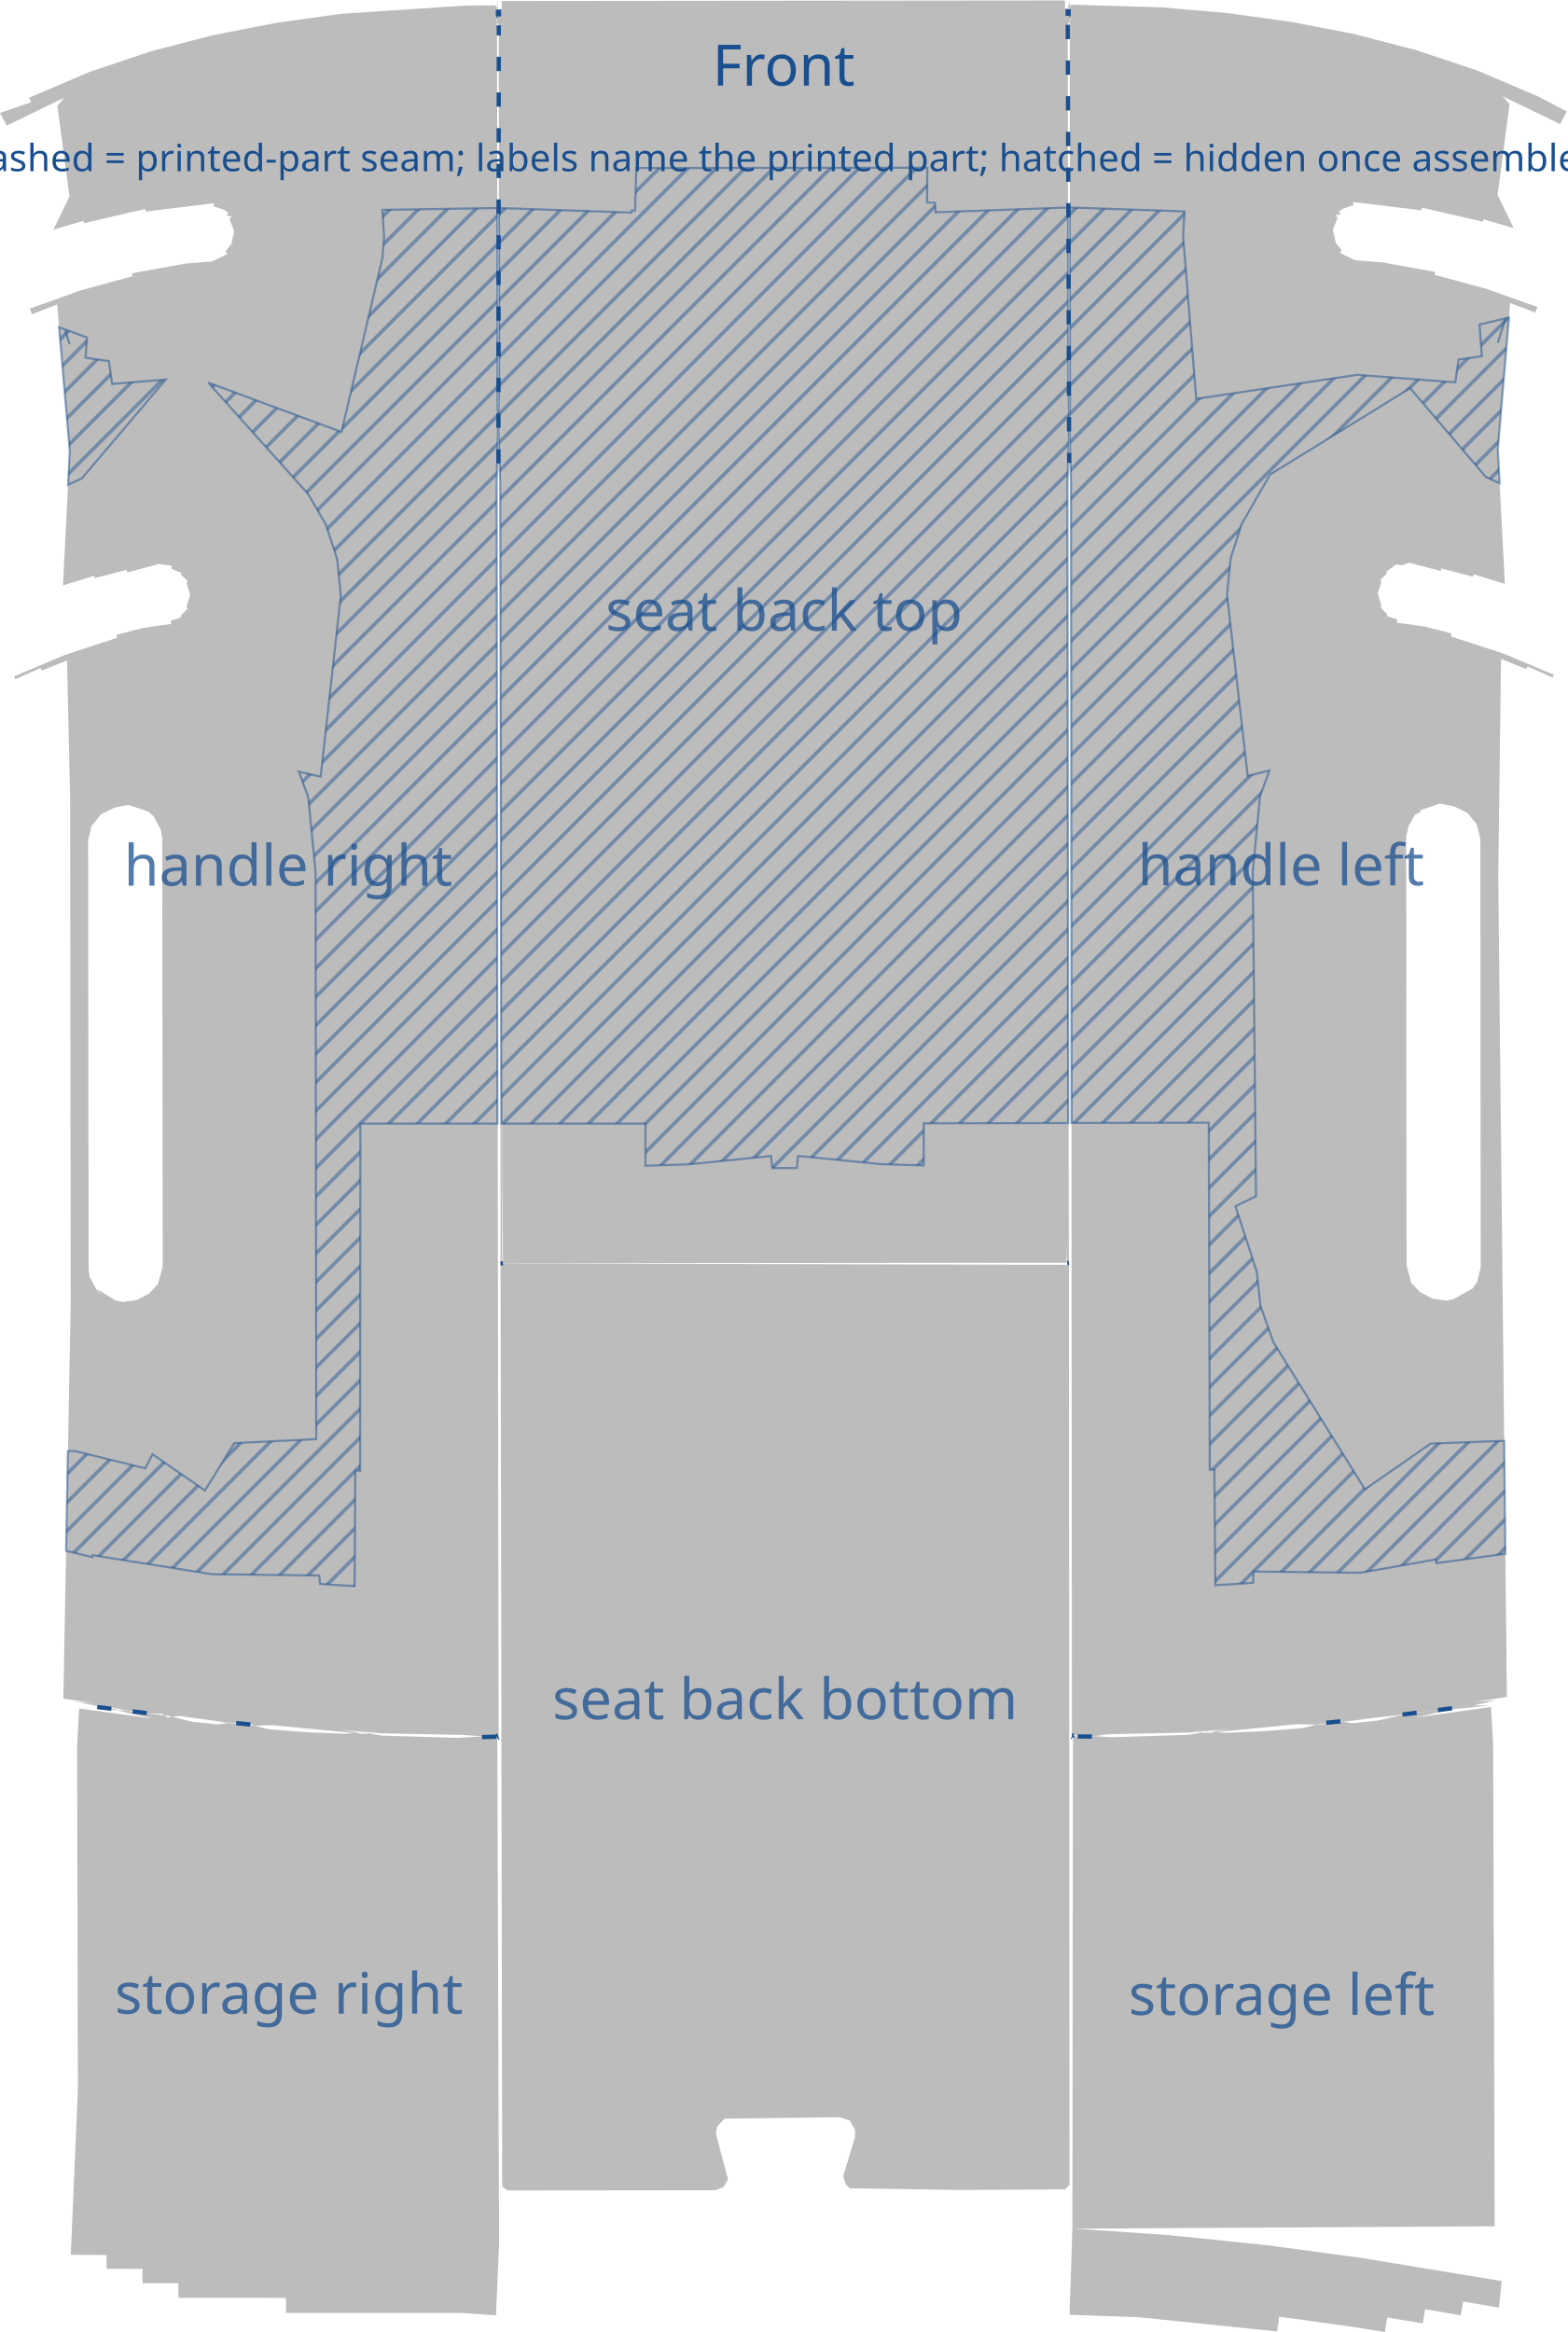
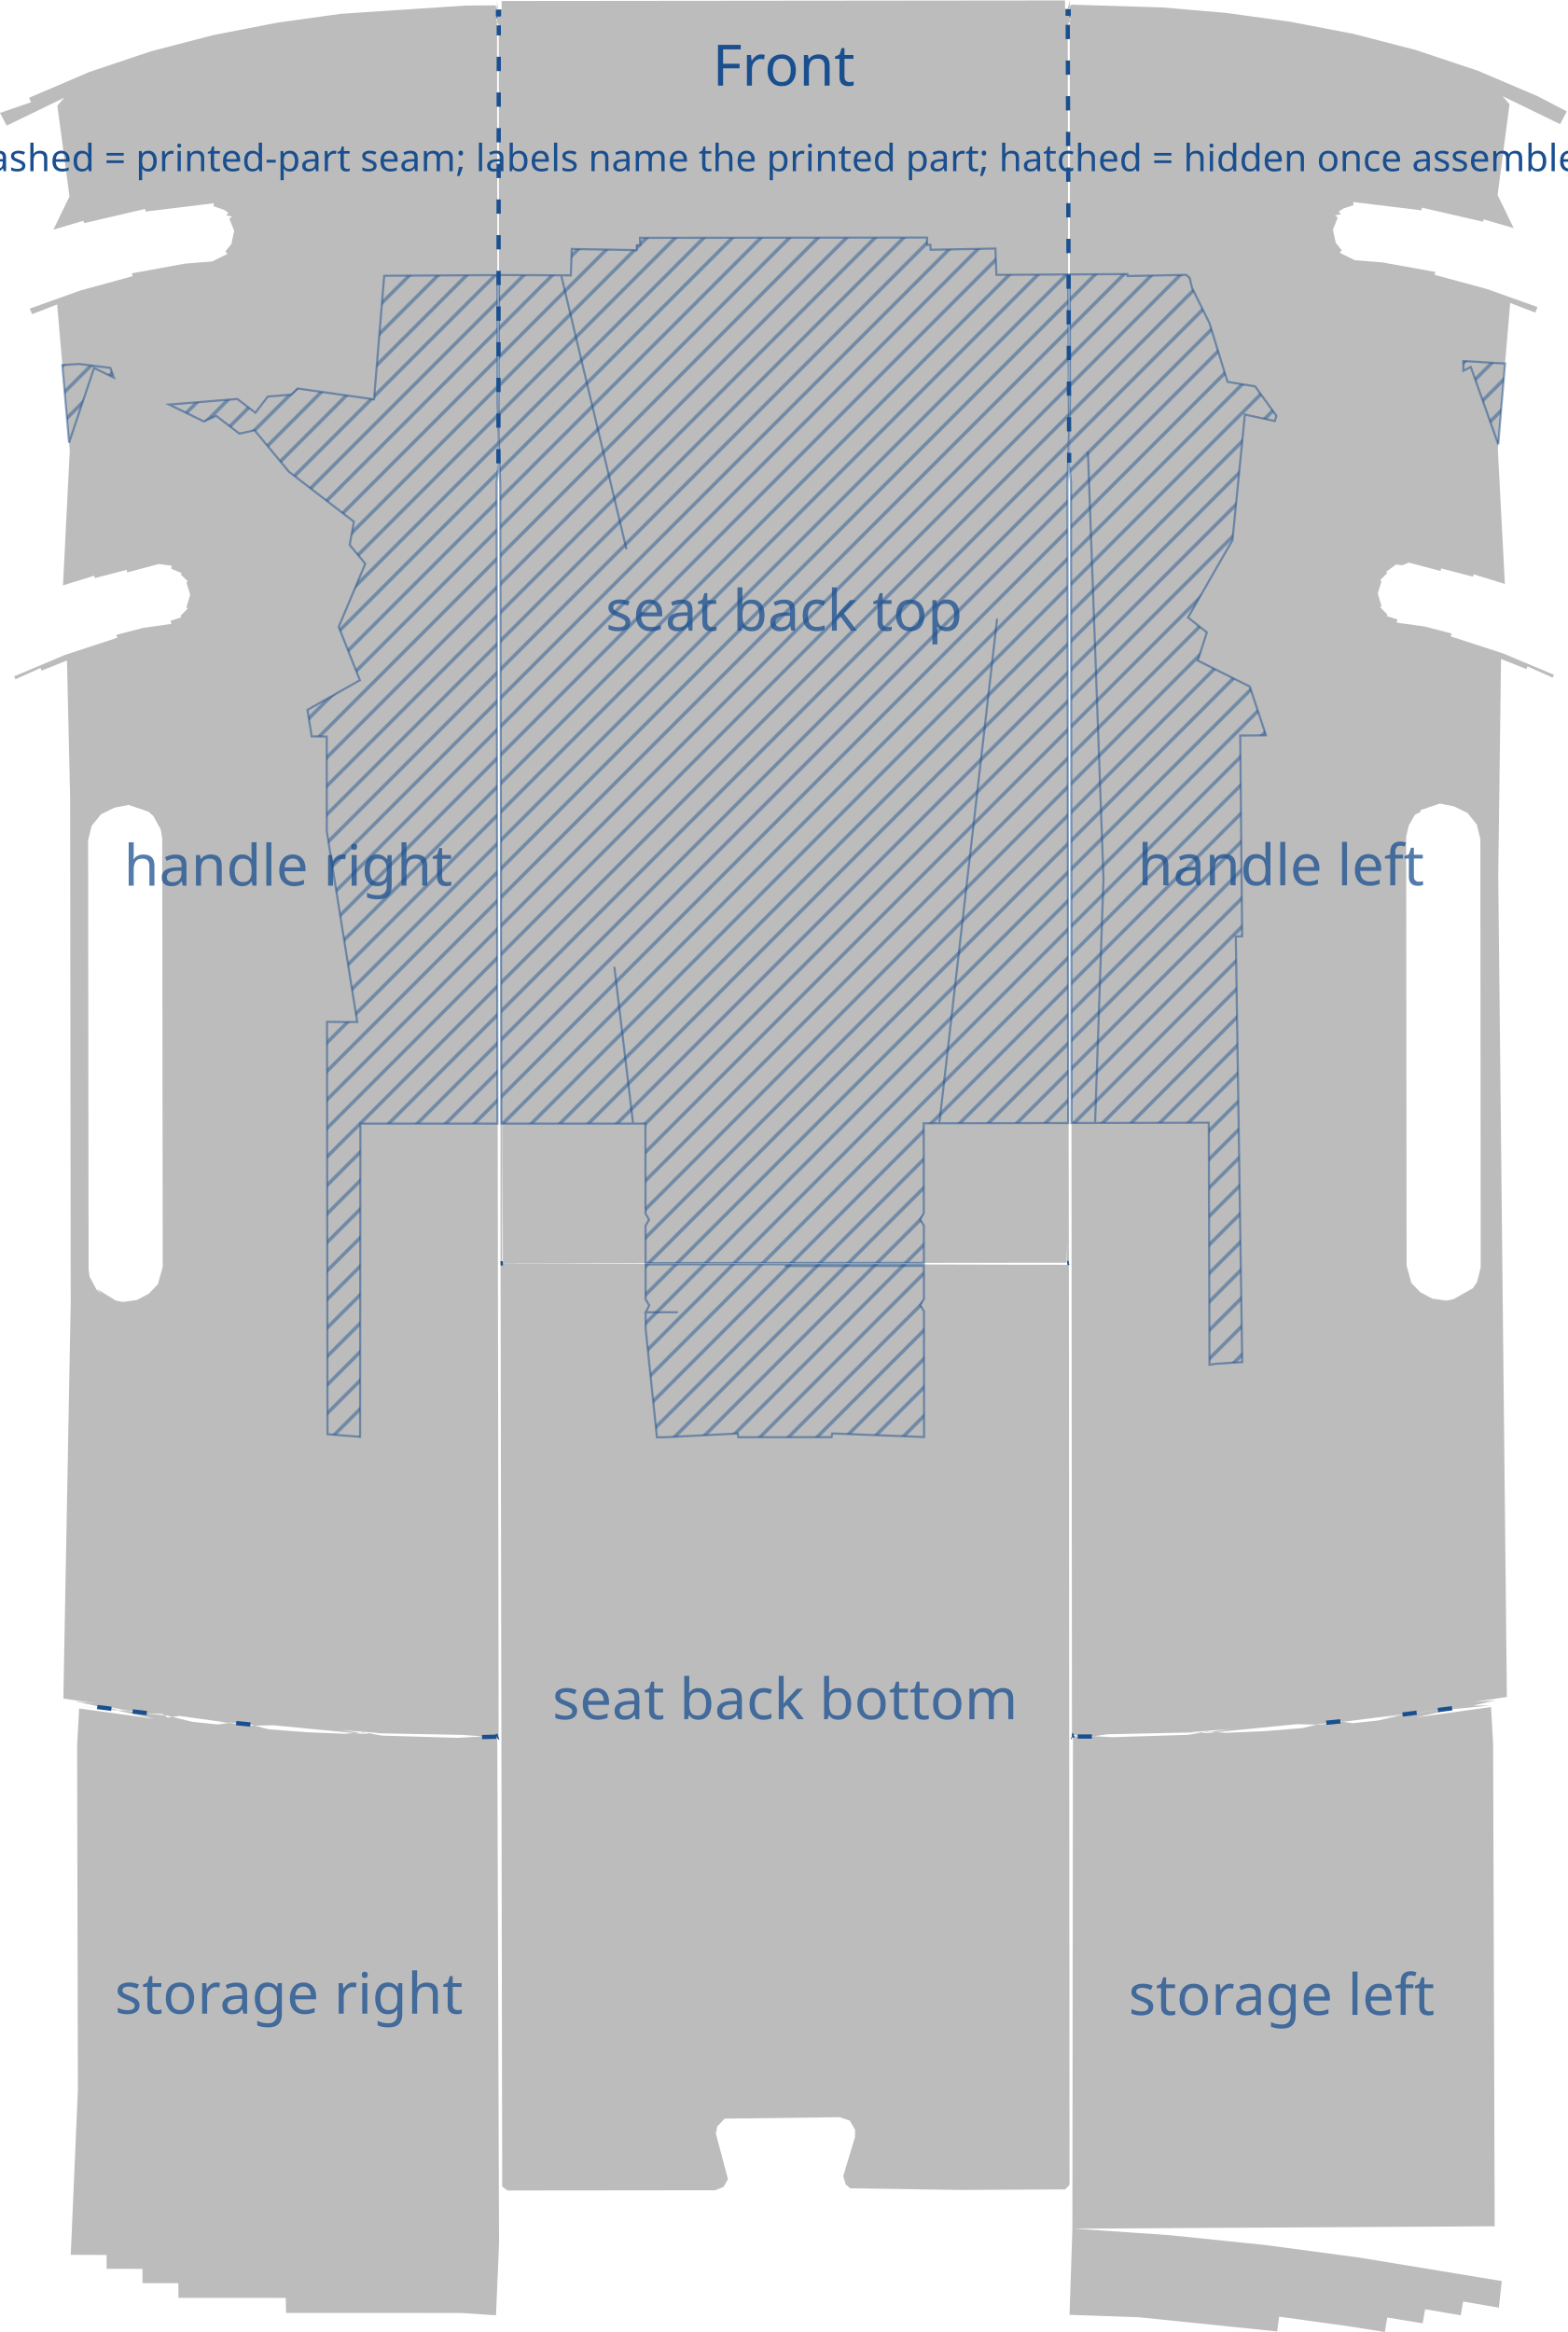
<svg xmlns="http://www.w3.org/2000/svg" width="219.7mm" height="326.9mm" viewBox="0 0 219.7 326.9" version="1.1">
  <defs>
    <pattern id="hidden" width="4" height="4" patternUnits="userSpaceOnUse">
      <path d="M-1 1 L1 -1 M0 4 L4 0 M3 5 L5 3" stroke="#1a4f8f" stroke-width="0.5" stroke-opacity="0.45" />
    </pattern>
  </defs>
  <path d="M189.2 326.12 L194.13 326.9 L194.47 324.87 L199.44 325.69 L199.78 323.71 L204.77 324.56 L205.11 322.63 L210.12 323.49 L210.52 319.76 L190.63 316.48 L177.33 314.7 L163.98 313.33 L150.59 312.41 L209.53 312.08 L209.31 244.49 L209.02 239.29 L198.47 240.76 L203.63 239.6 L209 239.06 L206.48 239.09 L196.61 240.34 L193.14 240.95 L196.62 240.42 L193.17 241.18 L189.64 241.56 L187.91 241.3 L182.49 242.02 L185.03 241.67 L182.52 242.25 L177.18 242.68 L171.85 242.91 L169.27 242.73 L166.55 243.19 L155.91 243.52 L150.41 243.22 L150.33 312.41 L149.93 324.49 L159.63 324.83 L179.03 326.82 L179.32 324.75 Z M69.71 243.3 L64.21 243.61 L53.57 243.3 L50.85 242.85 L48.27 243.04 L42.95 242.82 L37.6 242.4 L35.1 241.74 L32.21 241.46 L30.5 241.49 L32.21 241.55 L30.48 241.73 L26.95 241.36 L23.5 240.51 L11.13 239.16 L16.48 239.79 L21.65 240.94 L11.09 239.49 L10.81 244.69 L10.92 292.91 L9.92 316.08 L14.94 316.1 L14.95 318.04 L19.97 318.05 L19.98 320.06 L25 320.06 L25.02 322.11 L40.06 322.12 L40.1 324.22 L64.63 324.23 L69.53 324.56 L69.96 314.47 Z M206.63 238.58 L211.24 237.88 L210.03 122.8 L210.42 92.38 L213.97 93.79 L214.13 93.42 L217.65 94.99 L217.84 94.59 L210.71 91.6 L203.37 89.21 L203.48 88.8 L199.7 87.82 L195.79 87.28 L195.88 86.84 L194.38 86.35 L194.5 86.16 L193.47 85.11 L193.67 84.98 L193.14 83.19 L193.66 81.47 L193.46 81.33 L194.45 80.36 L194.33 80.15 L195.71 79.13 L196.58 79.24 L197.51 78.87 L201.95 80.04 L202.03 79.68 L206.48 80.84 L206.58 80.51 L210.96 81.85 L209.97 62.96 L211.7 42.47 L215.22 43.82 L215.53 43.04 L208.37 40.49 L201.11 38.53 L201.21 38.12 L193.76 36.78 L189.95 36.48 L187.81 35.44 L188.09 35.09 L187.25 34.03 L186.85 32.21 L187.53 30.49 L187.15 30.19 L187.97 30.04 L187.66 29.67 L188.28 29.25 L189.74 28.75 L189.69 28.32 L199.27 29.48 L199.34 29.11 L207.89 31.08 L207.99 30.75 L212.19 31.98 L209.94 27.33 L211.61 14.61 L210.63 13.48 L218.7 17.4 L219.64 15.62 L215.58 13.5 L207.11 9.89 L198.47 7.01 L189.74 4.75 L180.84 3.04 L171.88 1.81 L162.94 1.04 L150.14 0.65 L149.81 1.29 L150.05 2.77 L149.68 3.48 L149.76 53.71 L150.13 67.5 L150.27 243.39 L152.89 243.06 L150.5 243.42 L153.07 243.43 L155.24 243.11 L169.27 242.81 L172.46 242.38 L167.01 242.81 L169.28 242.93 L181.76 241.7 L185.03 241.76 L206.48 239.09 L209.69 238.35 Z M207.06 179.71 L206.47 180.58 L203.78 182.11 L202.79 182.32 L200.8 182.05 L199.1 181.14 L197.84 179.83 L197.18 177.4 L197.12 117.33 L197.48 115.73 L198.35 114.21 L199.17 113.8 L199.06 113.59 L201.85 112.64 L203.84 113.04 L205.71 113.95 L207.02 115.58 L207.52 117.61 L207.57 177.69 Z M9.91 182.67 L8.88 238.1 L13.48 238.78 L10.43 238.47 L16.48 239.79 L19.66 239.97 L16.49 239.7 L13.5 238.95 L19.79 240.15 L22.78 240.26 L23.48 240.77 L25.12 240.54 L35.09 241.91 L38.36 241.85 L50.84 243.05 L53.11 242.93 L47.66 242.51 L50.85 242.93 L64.88 243.2 L69.67 243.55 L67.21 243.7 L69.9 243.57 L69.63 67.58 L69.97 53.8 L69.92 3.56 L69.58 2.85 L69.81 1.37 L69.56 0.76 L69.72 1.38 L69.47 0.75 L65.22 0.78 L47.75 1.94 L38.79 3.19 L29.9 4.92 L21.16 7.19 L12.53 10.09 L4.07 13.71 L4.36 14.33 L0 15.83 L0.94 17.61 L9.02 13.69 L8.04 14.82 L9.74 27.53 L7.49 32.19 L11.69 30.95 L11.79 31.28 L20.34 29.29 L20.41 29.66 L29.98 28.49 L29.94 28.91 L31.4 29.41 L32.02 29.83 L31.72 30.2 L32.53 30.35 L32.15 30.65 L32.83 32.37 L32.44 34.19 L31.6 35.25 L31.88 35.6 L29.74 36.65 L25.93 36.96 L18.49 38.31 L18.58 38.72 L11.33 40.7 L4.18 43.26 L4.49 44.04 L8.01 42.68 L9.78 63.17 L8.83 82.06 L13.2 80.71 L13.31 81.04 L17.75 79.88 L17.84 80.24 L22.27 79.06 L24.08 79.31 L24.01 79.73 L25.46 80.33 L25.34 80.53 L26.33 81.5 L26.13 81.64 L26.66 83.36 L26.13 85.15 L26.32 85.29 L25.3 86.34 L25.42 86.53 L23.91 87.02 L24.01 87.46 L20.1 88.01 L16.32 88.99 L16.44 89.4 L9.1 91.81 L1.98 94.81 L2.17 95.22 L5.68 93.64 L5.84 94.01 L9.39 92.58 L9.83 111.85 Z M13.53 180.78 L12.55 178.94 L12.42 177.89 L12.35 117.81 L12.84 115.78 L14.15 114.15 L16.02 113.23 L18.02 112.83 L20.8 113.78 L21.5 114.39 L22.54 116.29 L22.74 117.51 L22.81 177.58 L22.14 180.01 L20.89 181.33 L19.18 182.24 L17.2 182.51 L16.2 182.3 L13.63 180.71 L14.29 181.51 Z M134.57 306.99 L149.31 306.91 L149.93 306.28 L149.84 177.02 L149.51 177.3 L70.17 177.11 L70.4 306.51 L71.14 307.06 L100.29 307.03 L101.44 306.55 L102.05 305.48 L100.36 299.11 L100.53 298.1 L101.57 296.99 L117.7 296.79 L119.12 297.26 L119.88 298.57 L119.85 299.6 L118.21 305.04 L118.56 306.23 L119.19 306.76 Z M70.5 177.09 L149.49 177.01 L149.63 174.14 L149.56 176.95 L149.84 177.02 L149.64 67.83 L149.99 56.5 L149.96 0.04 L149.67 1.29 L149.3 1.2 L149.3 0.06 L129.56 0.08 L70.32 0.14 L70.32 1.28 L69.81 1.37 L69.67 0.13 L69.75 56.59 L70.12 67.92 L70.17 177.11 L70.39 177.15 L70.42 162.93 L70.29 101.49 Z" fill="#bcbcbc" fill-rule="evenodd" />
-   <path d="M172.76 222.07 L175.67 221.87 L175.72 220.3 L190.71 220.47 L201.27 218.6 L201.36 219.12 L211.03 217.81 L210.86 201.98 L200.55 202.36 L191.34 208.77 L178.52 188.18 L176.69 183.03 L176.17 178.24 L173.19 169.09 L176.07 167.69 L175.62 122.18 L176.63 111.65 L177.95 108.02 L174.9 108.76 L172.01 83.34 L172.51 78.28 L174.06 73.46 L178.05 66.51 L197.68 54.41 L208.29 66.86 L210.22 67.74 L209.97 62.96 L211.53 44.51 L211.03 44.63 L209.96 48.06 L211.02 44.63 L207.4 45.5 L207.74 49.93 L204.46 50.41 L204.01 53.6 L190.25 52.54 L167.69 55.91 L165.85 33.11 L166.04 29.63 L149.73 29.08 L149.76 53.71 L150.13 67.5 L150.21 157.42 L169.45 157.38 L169.59 206.04 L170.23 206.03 L170.37 222.21 Z M49.81 206.16 L50.48 206.16 L50.52 157.51 L69.73 157.51 L69.63 67.58 L69.97 53.8 L69.95 29.16 L53.6 29.42 L53.84 33.22 L53.6 36.21 L47.87 60.55 L29.19 53.63 L43.2 69.25 L45.71 73.59 L47.27 78.41 L47.78 83.47 L44.95 108.88 L41.89 108.16 L43.21 111.76 L44.24 122.23 L44.33 201.74 L32.84 202.3 L28.73 208.94 L21.38 203.86 L20.35 205.83 L10.39 203.38 L9.52 203.42 L9.26 217.39 L12.95 218.28 L13 218.01 L29.74 220.68 L44.75 220.85 L44.87 222.03 L47.32 222.2 L49.71 222.34 Z M11.47 67.06 L23.23 53.21 L15.72 53.82 L15.26 50.62 L11.99 50.14 L12.2 47.32 L9.11 46.17 L9.76 48.27 L9.1 46.17 L8.28 45.87 L9.78 63.17 L9.54 67.96 Z M111.71 163.74 L111.88 162.04 L123.48 163.19 L129.5 163.37 L129.49 157.47 L149.74 157.43 L149.64 67.83 L149.99 56.5 L149.96 29.08 L131.16 29.76 L131.06 28.42 L129.96 28.39 L130 23.51 L89.2 23.55 L89.03 29.52 L88.55 29.51 L88.53 29.8 L69.72 29.15 L69.75 56.59 L70.12 67.92 L70.3 157.51 L90.48 157.51 L90.48 163.41 L96.5 163.22 L108.09 162.04 L108.27 163.74 Z" fill="url(#hidden)" fill-rule="evenodd" stroke="#1a4f8f" stroke-width="0.3" stroke-opacity="0.5" />
+   <path d="M170.38 191.18 L174.14 190.94 L173.24 131.29 L174.13 131.24 L173.86 103.11 L177.47 103.08 L175.2 96.24 L167.91 92.6 L169.18 88.65 L166.54 86.56 L172.77 75.72 L174.51 58.11 L178.71 59.02 L178.94 58.3 L175.95 54.16 L172.08 53.53 L169.55 45.3 L167.1 40.34 L166.77 38.96 L166.28 38.53 L158.06 38.7 L158.05 38.42 L149.74 38.47 L149.88 64.87 L150.13 67.5 L150.21 157.42 L153.51 157.42 L154.69 123.15 L152.51 63.32 L154.69 123.15 L153.51 157.42 L169.45 157.38 L169.55 191.31 Z M210.98 50.96 L205.14 50.61 L205.14 51.97 L206.18 51.44 L210.03 62.28 Z M50.48 201.41 L50.52 157.51 L69.73 157.51 L69.63 67.58 L69.87 64.96 L69.96 38.56 L53.86 38.66 L52.43 55.98 L41.72 54.46 L40.81 55.32 L37.54 55.59 L35.8 57.86 L33.27 55.93 L23.71 56.71 L28.58 59.08 L30.3 58.28 L33.56 60.79 L35.69 60.32 L40.5 66.12 L49.61 73.13 L49.02 76.39 L51.21 79.02 L47.48 87.87 L50.45 95.35 L43.1 99.51 L43.69 103.23 L45.8 103.25 L45.81 116.54 L50.08 143.27 L45.84 143.25 L45.91 201.05 Z M13.19 51.58 L15.96 52.93 L15.48 51.57 L11.08 51.02 L8.74 51.17 L9.68 62.05 Z M93.06 201.48 L103.4 200.95 L103.5 201.47 L116.57 201.46 L116.66 200.94 L129.54 201.44 L129.52 183.82 L129.01 182.95 L129.52 182.08 L129.51 177.45 L110.01 177.47 L129.51 177.45 L129.51 177.2 L90.5 177.24 L90.5 182.12 L91.01 182.99 L90.51 183.96 L95.01 183.95 L90.51 183.96 L90.51 186.27 L92.09 201.48 Z M96.82 177.06 L129.51 177.03 L129.51 171.81 L128.99 170.94 L129.5 170.07 L129.49 157.47 L131.68 157.46 L139.78 86.73 L131.68 157.46 L149.74 157.43 L149.64 67.83 L149.99 56.5 L149.97 38.47 L139.68 38.53 L139.54 34.84 L130.45 35.01 L130.43 34.32 L129.97 34.31 L129.96 33.3 L89.72 33.34 L89.73 34.36 L89.27 34.37 L89.24 35.06 L80.15 34.9 L80.02 38.6 L78.67 38.59 L87.82 77 L78.67 38.59 L69.73 38.55 L69.75 56.59 L70.12 67.92 L70.3 157.51 L88.75 157.51 L86.12 135.52 L88.75 157.51 L90.48 157.51 L90.49 170.11 L90.99 170.98 L90.49 171.84 L90.5 177.07 Z" fill="url(#hidden)" fill-rule="evenodd" stroke="#1a4f8f" stroke-width="0.3" stroke-opacity="0.5" />
  <polyline points="153.07,243.43 150.5,243.42" fill="none" stroke="#1a4f8f" stroke-width="0.6" stroke-dasharray="2 3" />
  <polyline points="196.61,240.34 206.48,239.09" fill="none" stroke="#1a4f8f" stroke-width="0.6" stroke-dasharray="2 3" />
  <polyline points="187.91,241.3 185.02,241.58" fill="none" stroke="#1a4f8f" stroke-width="0.6" stroke-dasharray="2 3" />
  <polyline points="150.55,243.25 150.32,243.32" fill="none" stroke="#1a4f8f" stroke-width="0.6" stroke-dasharray="2 3" />
  <polyline points="150.34,243.52 150.23,243.47" fill="none" stroke="#1a4f8f" stroke-width="0.6" stroke-dasharray="2 3" />
  <polyline points="69.71,243.3 69.57,243.33" fill="none" stroke="#1a4f8f" stroke-width="0.6" stroke-dasharray="2 3" />
  <polyline points="69.8,243.4 69.69,243.4" fill="none" stroke="#1a4f8f" stroke-width="0.6" stroke-dasharray="2 3" />
  <polyline points="69.9,243.57 69.78,243.62" fill="none" stroke="#1a4f8f" stroke-width="0.6" stroke-dasharray="2 3" />
  <polyline points="69.57,243.45 67.05,243.52" fill="none" stroke="#1a4f8f" stroke-width="0.6" stroke-dasharray="2 3" />
  <polyline points="13.63,239.29 23.5,240.51" fill="none" stroke="#1a4f8f" stroke-width="0.6" stroke-dasharray="2 3" />
  <polyline points="35.1,241.74 32.21,241.46" fill="none" stroke="#1a4f8f" stroke-width="0.6" stroke-dasharray="2 3" />
  <polyline points="149.67,1.29 149.67,2.21" fill="none" stroke="#1a4f8f" stroke-width="0.6" stroke-dasharray="2 3" />
  <polyline points="149.91,2.2 150,2.19" fill="none" stroke="#1a4f8f" stroke-width="0.6" stroke-dasharray="2 3" />
  <polyline points="149.81,1.29 149.81,2.2" fill="none" stroke="#1a4f8f" stroke-width="0.6" stroke-dasharray="2 3" />
  <polyline points="149.68,3.48 149.88,64.87" fill="none" stroke="#1a4f8f" stroke-width="0.6" stroke-dasharray="2 3" />
  <polyline points="69.95,2.29 69.95,1.37" fill="none" stroke="#1a4f8f" stroke-width="0.6" stroke-dasharray="2 3" />
  <polyline points="69.81,2.29 69.81,1.37" fill="none" stroke="#1a4f8f" stroke-width="0.6" stroke-dasharray="2 3" />
  <polyline points="69.62,2.28 69.71,2.28" fill="none" stroke="#1a4f8f" stroke-width="0.6" stroke-dasharray="2 3" />
  <polyline points="69.87,64.96 69.92,3.56" fill="none" stroke="#1a4f8f" stroke-width="0.6" stroke-dasharray="2 3" />
  <polyline points="70.17,177.11 70.5,177.09" fill="none" stroke="#1a4f8f" stroke-width="0.6" stroke-dasharray="2 3" />
  <polyline points="149.84,177.02 149.62,177.07" fill="none" stroke="#1a4f8f" stroke-width="0.6" stroke-dasharray="2 3" />
  <text x="179.66" y="282.45" text-anchor="middle" font-family="sans-serif" font-size="8" fill="#1a4f8f" opacity="0.75">storage left</text>
  <text x="40.5" y="282.28" text-anchor="middle" font-family="sans-serif" font-size="8" fill="#1a4f8f" opacity="0.75">storage right</text>
  <text x="179.57" y="124.1" text-anchor="middle" font-family="sans-serif" font-size="8" fill="#1a4f8f" opacity="0.75">handle left</text>
  <text x="40.39" y="124.15" text-anchor="middle" font-family="sans-serif" font-size="8" fill="#1a4f8f" opacity="0.75">handle right</text>
  <text x="110.06" y="241" text-anchor="middle" font-family="sans-serif" font-size="8" fill="#1a4f8f" opacity="0.75">seat back bottom</text>
  <text x="109.91" y="88.41" text-anchor="middle" font-family="sans-serif" font-size="8" fill="#1a4f8f" opacity="0.75">seat back top</text>
  <text x="109.85" y="12" text-anchor="middle" font-family="sans-serif" font-size="8" fill="#1a4f8f">Front</text>
  <text x="109.85" y="24" text-anchor="middle" font-family="sans-serif" font-size="5.27" fill="#1a4f8f">dashed = printed-part seam; labels name the printed part; hatched = hidden once assembled</text>
</svg>
